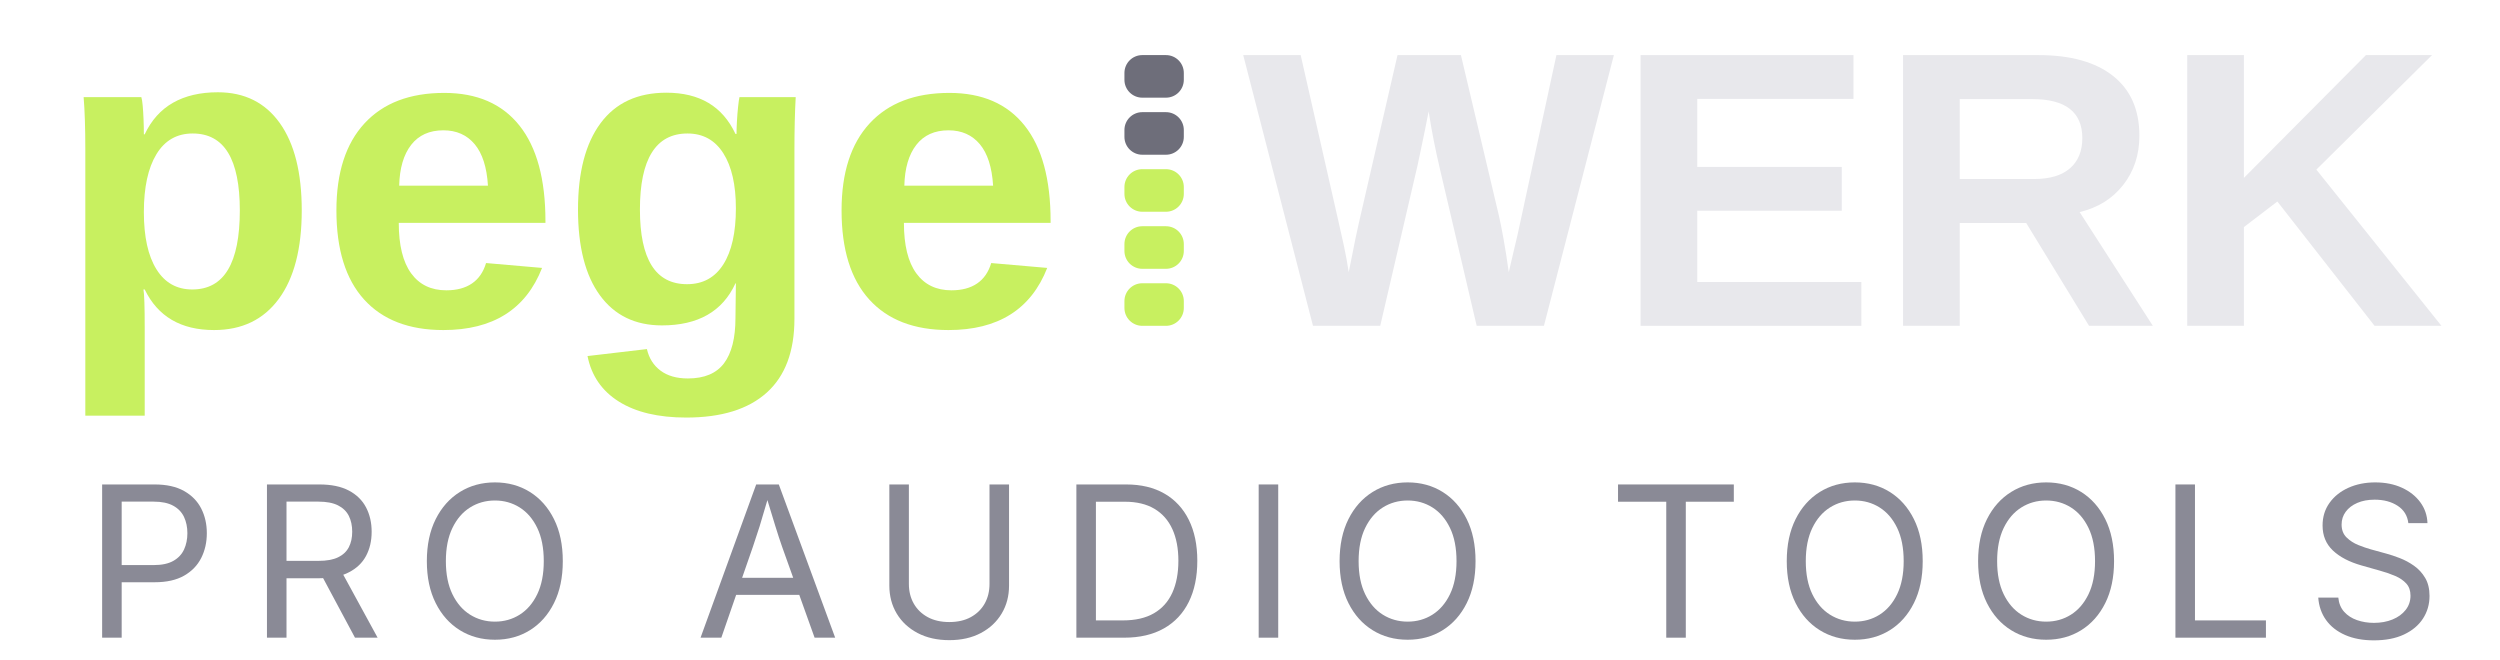
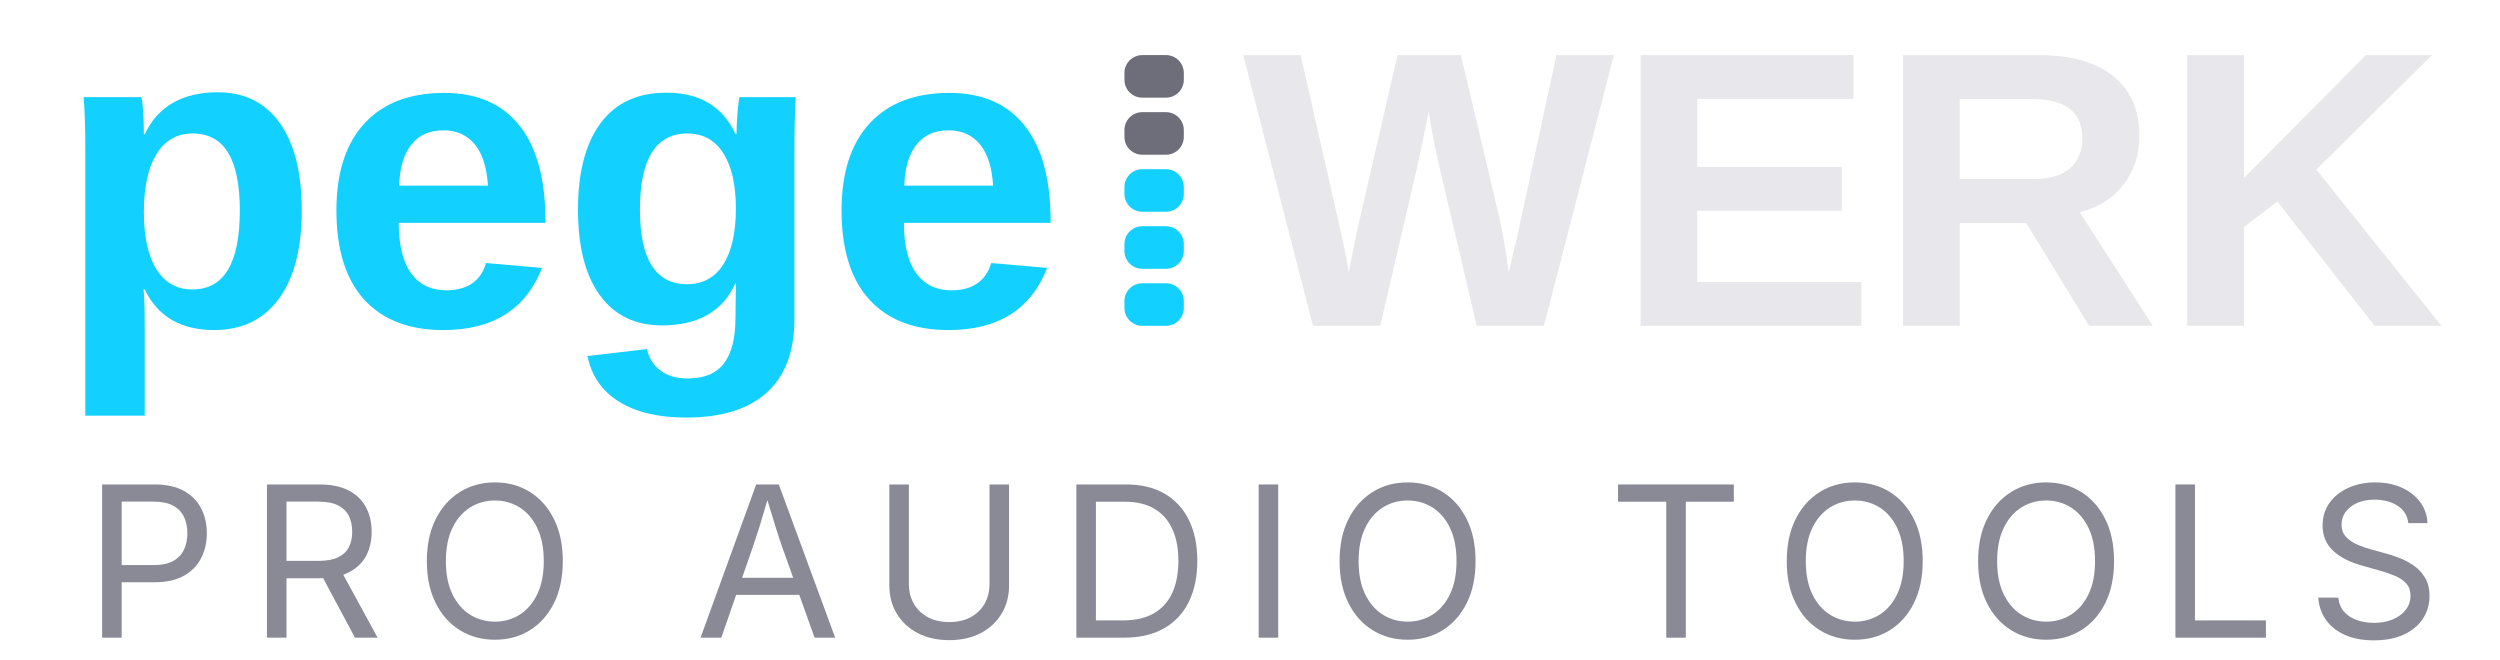
<svg xmlns="http://www.w3.org/2000/svg" viewBox="0 0 635.3 167.6" role="img" aria-label="pegelWERK, Pro Audio Tools">
  <g transform="translate(14.000,82.799) scale(0.053711,-0.053711)">
-     <path transform="translate(0.0,0)" d="M1167 546Q1167 275 1058.5 127.5Q950 -20 752 -20Q517 -20 424 172H418Q424 142 424 -10V-425H143V833Q143 910 141.0 972.0Q139 1034 135 1082H408Q412 1070 414.5 1041.5Q417 1013 418.5 977.0Q420 941 420 906H424Q471 1006 558.0 1055.5Q645 1105 770 1105Q959 1105 1063.0 959.5Q1167 814 1167 546ZM874 546Q874 728 818.5 819.0Q763 910 651 910Q539 910 479.5 812.0Q420 714 420 538Q420 363 479.5 267.5Q539 172 649 172Q762 172 818.0 265.5Q874 359 874 546Z" fill="#c8f060" />
-     <path transform="translate(1251.0,0)" d="M375 487Q375 329 433.5 248.5Q492 168 600 168Q674 168 721.5 200.5Q769 233 788 297L1053 274Q938 -20 586 -20Q342 -20 211.0 124.5Q80 269 80 546Q80 814 213.0 958.0Q346 1102 590 1102Q823 1102 946.0 947.5Q1069 793 1069 495V487ZM797 663Q789 794 734.0 859.5Q679 925 586 925Q487 925 433.5 856.0Q380 787 377 663Z" fill="#c8f060" />
-     <path transform="translate(2390.0,0)" d="M596 -434Q398 -434 277.5 -358.5Q157 -283 129 -143L410 -110Q425 -175 474.5 -212.0Q524 -249 604 -249Q721 -249 775.0 -177.0Q829 -105 829 37L831 201H829Q783 101 696.0 51.5Q609 2 481 2Q292 2 188.0 144.0Q84 286 84 550Q84 815 191.0 959.0Q298 1103 502 1103Q620 1103 701.5 1054.5Q783 1006 829 908H834Q834 932 836.0 968.0Q838 1004 841.5 1037.0Q845 1070 848 1082H1114Q1108 974 1108 832V33Q1108 -198 977.0 -316.0Q846 -434 596 -434ZM831 556Q831 723 771.5 816.5Q712 910 602 910Q490 910 433.5 820.0Q377 730 377 550Q377 374 432.5 285.5Q488 197 600 197Q712 197 771.5 290.5Q831 384 831 556Z" fill="#c8f060" />
-     <path transform="translate(3641.0,0)" d="M375 487Q375 329 433.5 248.5Q492 168 600 168Q674 168 721.5 200.5Q769 233 788 297L1053 274Q938 -20 586 -20Q342 -20 211.0 124.5Q80 269 80 546Q80 814 213.0 958.0Q346 1102 590 1102Q823 1102 946.0 947.5Q1069 793 1069 495V487ZM797 663Q789 794 734.0 859.5Q679 925 586 925Q487 925 433.5 856.0Q380 787 377 663Z" fill="#c8f060" />
+     <path transform="translate(0.0,0)" d="M1167 546Q1167 275 1058.5 127.5Q950 -20 752 -20Q517 -20 424 172H418Q424 142 424 -10V-425H143V833Q143 910 141.0 972.0Q139 1034 135 1082H408Q412 1070 414.5 1041.5Q417 1013 418.5 977.0Q420 941 420 906H424Q471 1006 558.0 1055.5Q645 1105 770 1105Q959 1105 1063.0 959.5Q1167 814 1167 546ZM874 546Q874 728 818.5 819.0Q763 910 651 910Q539 910 479.5 812.0Q420 714 420 538Q420 363 479.5 267.5Q539 172 649 172Q762 172 818.0 265.5Q874 359 874 546Z" fill="#12d0ff" />
+     <path transform="translate(1251.0,0)" d="M375 487Q375 329 433.5 248.5Q492 168 600 168Q674 168 721.5 200.5Q769 233 788 297L1053 274Q938 -20 586 -20Q342 -20 211.0 124.5Q80 269 80 546Q80 814 213.0 958.0Q346 1102 590 1102Q823 1102 946.0 947.5Q1069 793 1069 495V487ZM797 663Q789 794 734.0 859.5Q679 925 586 925Q487 925 433.5 856.0Q380 787 377 663Z" fill="#12d0ff" />
+     <path transform="translate(2390.0,0)" d="M596 -434Q398 -434 277.5 -358.5Q157 -283 129 -143L410 -110Q425 -175 474.5 -212.0Q524 -249 604 -249Q721 -249 775.0 -177.0Q829 -105 829 37L831 201H829Q783 101 696.0 51.5Q609 2 481 2Q292 2 188.0 144.0Q84 286 84 550Q84 815 191.0 959.0Q298 1103 502 1103Q620 1103 701.5 1054.5Q783 1006 829 908H834Q834 932 836.0 968.0Q838 1004 841.5 1037.0Q845 1070 848 1082H1114Q1108 974 1108 832V33Q1108 -198 977.0 -316.0Q846 -434 596 -434ZM831 556Q831 723 771.5 816.5Q712 910 602 910Q490 910 433.5 820.0Q377 730 377 550Q377 374 432.5 285.5Q488 197 600 197Q712 197 771.5 290.5Q831 384 831 556Z" fill="#12d0ff" />
+     <path transform="translate(3641.0,0)" d="M375 487Q375 329 433.5 248.5Q492 168 600 168Q674 168 721.5 200.5Q769 233 788 297L1053 274Q938 -20 586 -20Q342 -20 211.0 124.5Q80 269 80 546Q80 814 213.0 958.0Q346 1102 590 1102Q823 1102 946.0 947.5Q1069 793 1069 495V487ZM797 663Q789 794 734.0 859.5Q679 925 586 925Q487 925 433.5 856.0Q380 787 377 663Z" fill="#12d0ff" />
  </g>
  <g transform="translate(315.831,82.799) scale(0.048828,-0.048828)">
    <path transform="translate(0.0,0)" d="M909 834 715 0H365L2 1409H301L497 546Q510 491 525.5 419.0Q541 347 551 279Q561 326 569.5 370.5Q578 415 587.0 458.5Q596 502 606 545L805 1409H1135L1332 576Q1342 534 1356.5 454.0Q1371 374 1384 279Q1397 337 1408 382L1429 471Q1439 515 1451 572L1632 1409H1931L1567 0H1217L1026 815Q1009 887 994.0 962.0Q979 1037 967 1116Q959 1073 947.0 1015.0Q935 957 924.5 907.0Q914 857 909 834Z" fill="#e8e8ec" />
    <path transform="translate(1933.0,0)" d="M1286 228V0H137V1409H1245V1181H432V827H1184V599H432V228Z" fill="#e8e8ec" />
    <path transform="translate(3299.0,0)" d="M432 535V0H137V1409H841Q1093 1409 1230.0 1300.5Q1367 1192 1367 989Q1367 841 1283.0 733.5Q1199 626 1056 592L1437 0H1105L778 535ZM1070 977Q1070 1078 1005.0 1129.0Q940 1180 810 1180H432V764H818Q942 764 1006.0 820.0Q1070 876 1070 977Z" fill="#e8e8ec" />
    <path transform="translate(4778.0,0)" d="M432 514V0H137V1409H432V770L1067 1409H1411L809 813L1460 0H1112L606 647Z" fill="#e8e8ec" />
  </g>
  <rect x="285.74" y="14.00" width="15.09" height="10.82" rx="4.54" fill="#6e6e7a" />
  <rect x="285.74" y="28.50" width="15.09" height="10.82" rx="4.54" fill="#6e6e7a" />
-   <rect x="285.74" y="42.99" width="15.09" height="10.82" rx="4.54" fill="#c8f060" />
-   <rect x="285.74" y="57.49" width="15.09" height="10.82" rx="4.54" fill="#c8f060" />
-   <rect x="285.74" y="71.98" width="15.09" height="10.82" rx="4.54" fill="#c8f060" />
+   <rect x="285.74" y="42.99" width="15.09" height="10.82" rx="4.54" fill="#12d0ff" />
+   <rect x="285.74" y="57.49" width="15.09" height="10.82" rx="4.54" fill="#12d0ff" />
+   <rect x="285.74" y="71.98" width="15.09" height="10.82" rx="4.54" fill="#12d0ff" />
  <g transform="translate(21.251,162.047) scale(0.026133,-0.026133)">
    <path d="M180 0V1490H690Q864 1490 976.5 1426.5Q1089 1363 1143.5 1256.0Q1198 1149 1198.0 1016.0Q1198 883 1143.5 775.0Q1089 667 977.0 603.0Q865 539 691 539H370V0ZM370 706H682Q800 706 872.0 746.5Q944 787 976.5 857.5Q1009 928 1009.0 1016.0Q1009 1104 976.5 1173.5Q944 1243 871.5 1283.0Q799 1323 680 1323H370Z" fill="#8a8a96" />
  </g>
  <g transform="translate(63.136,162.047) scale(0.026133,-0.026133)">
    <path d="M180 0V1490H690Q864 1490 976.5 1430.5Q1089 1371 1143.5 1267.0Q1198 1163 1198.0 1030.0Q1198 897 1143.5 795.0Q1089 693 977 636Q951 622 922 612L1256 0H1036L726 579Q709 578 691 578H370V0ZM370 747H682Q800 747 871.5 781.5Q943 816 976.0 879.5Q1009 943 1009 1030Q1009 1119 976.0 1184.5Q943 1250 871.0 1286.5Q799 1323 680 1323H370Z" fill="#8a8a96" />
  </g>
  <g transform="translate(105.282,162.047) scale(0.026133,-0.026133)">
    <path d="M784 -20Q593 -20 443.5 72.5Q294 165 208.0 336.5Q122 508 122 744Q122 981 208.0 1152.5Q294 1324 443.5 1417.0Q593 1510 784 1510Q975 1510 1124.0 1417.0Q1273 1324 1358.5 1152.5Q1444 981 1444 744Q1444 508 1358.5 336.5Q1273 165 1124.0 72.5Q975 -20 784 -20ZM784 156Q917 156 1024.5 223.5Q1132 291 1195.5 422.5Q1259 554 1259 744Q1259 936 1195.5 1067.5Q1132 1199 1024.5 1266.5Q917 1334 784 1334Q650 1334 542.0 1266.0Q434 1198 370.5 1066.5Q307 935 307 744Q307 554 370.5 423.0Q434 292 542.0 224.0Q650 156 784 156Z" fill="#8a8a96" />
  </g>
  <g transform="translate(176.666,162.047) scale(0.026133,-0.026133)">
    <path d="M52 0 593 1490H813L1361 0H1161L1012 416H398L254 0ZM953 582 845 884Q816 966 778 1089Q746 1190 702 1338Q659 1188 627 1085Q587 960 561 884L456 582Z" fill="#8a8a96" />
  </g>
  <g transform="translate(221.295,162.047) scale(0.026133,-0.026133)">
    <path d="M763 -24Q587 -24 455.5 45.0Q324 114 252.0 234.0Q180 354 180 507V1490H370V522Q370 415 417.5 331.5Q465 248 553.0 200.0Q641 152 763 152Q885 152 972.5 200.0Q1060 248 1107.0 331.5Q1154 415 1154 522V1490H1344V507Q1344 354 1272.0 234.0Q1200 114 1069.5 45.0Q939 -24 763 -24Z" fill="#8a8a96" />
  </g>
  <g transform="translate(268.824,162.047) scale(0.026133,-0.026133)">
    <path d="M645 0H180V1490H664Q882 1490 1036.5 1401.0Q1191 1312 1273.5 1145.5Q1356 979 1356 748Q1356 515 1273.0 347.5Q1190 180 1031.0 90.0Q872 0 645 0ZM370 168H633Q815 168 934.5 237.5Q1054 307 1113.0 437.0Q1172 567 1172 748Q1172 927 1113.5 1055.5Q1055 1184 939.5 1253.0Q824 1322 651 1322H370Z" fill="#8a8a96" />
  </g>
  <g transform="translate(315.152,162.047) scale(0.026133,-0.026133)">
    <path d="M370 1490V0H180V1490Z" fill="#8a8a96" />
  </g>
  <g transform="translate(337.229,162.047) scale(0.026133,-0.026133)">
    <path d="M784 -20Q593 -20 443.5 72.5Q294 165 208.0 336.5Q122 508 122 744Q122 981 208.0 1152.5Q294 1324 443.5 1417.0Q593 1510 784 1510Q975 1510 1124.0 1417.0Q1273 1324 1358.5 1152.5Q1444 981 1444 744Q1444 508 1358.5 336.5Q1273 165 1124.0 72.5Q975 -20 784 -20ZM784 156Q917 156 1024.5 223.5Q1132 291 1195.5 422.5Q1259 554 1259 744Q1259 936 1195.5 1067.5Q1132 1199 1024.5 1266.5Q917 1334 784 1334Q650 1334 542.0 1266.0Q434 1198 370.5 1066.5Q307 935 307 744Q307 554 370.5 423.0Q434 292 542.0 224.0Q650 156 784 156Z" fill="#8a8a96" />
  </g>
  <g transform="translate(408.612,162.047) scale(0.026133,-0.026133)">
    <path d="M98 1322V1490H1224V1322H757V0H567V1322Z" fill="#8a8a96" />
  </g>
  <g transform="translate(450.863,162.047) scale(0.026133,-0.026133)">
    <path d="M784 -20Q593 -20 443.5 72.5Q294 165 208.0 336.5Q122 508 122 744Q122 981 208.0 1152.5Q294 1324 443.5 1417.0Q593 1510 784 1510Q975 1510 1124.0 1417.0Q1273 1324 1358.5 1152.5Q1444 981 1444 744Q1444 508 1358.5 336.5Q1273 165 1124.0 72.5Q975 -20 784 -20ZM784 156Q917 156 1024.5 223.5Q1132 291 1195.5 422.5Q1259 554 1259 744Q1259 936 1195.5 1067.5Q1132 1199 1024.5 1266.5Q917 1334 784 1334Q650 1334 542.0 1266.0Q434 1198 370.5 1066.5Q307 935 307 744Q307 554 370.5 423.0Q434 292 542.0 224.0Q650 156 784 156Z" fill="#8a8a96" />
  </g>
  <g transform="translate(499.490,162.047) scale(0.026133,-0.026133)">
    <path d="M784 -20Q593 -20 443.5 72.5Q294 165 208.0 336.5Q122 508 122 744Q122 981 208.0 1152.5Q294 1324 443.5 1417.0Q593 1510 784 1510Q975 1510 1124.0 1417.0Q1273 1324 1358.5 1152.5Q1444 981 1444 744Q1444 508 1358.5 336.5Q1273 165 1124.0 72.5Q975 -20 784 -20ZM784 156Q917 156 1024.5 223.5Q1132 291 1195.5 422.5Q1259 554 1259 744Q1259 936 1195.5 1067.5Q1132 1199 1024.5 1266.5Q917 1334 784 1334Q650 1334 542.0 1266.0Q434 1198 370.5 1066.5Q307 935 307 744Q307 554 370.5 423.0Q434 292 542.0 224.0Q650 156 784 156Z" fill="#8a8a96" />
  </g>
  <g transform="translate(548.117,162.047) scale(0.026133,-0.026133)">
    <path d="M180 0V1490H370V168H1060V0Z" fill="#8a8a96" />
  </g>
  <g transform="translate(586.083,162.047) scale(0.026133,-0.026133)">
    <path d="M657 -26Q496 -26 377.5 26.0Q259 78 192.0 171.5Q125 265 116 390H311Q319 306 368.0 251.5Q417 197 493.5 170.5Q570 144 657 144Q758 144 838.5 177.0Q919 210 966.0 270.0Q1013 330 1013 409Q1013 481 972.5 526.0Q932 571 865.0 600.0Q798 629 718 651L538 702Q358 753 258.0 848.0Q158 943 158 1091Q158 1217 226.0 1311.5Q294 1406 410.0 1458.0Q526 1510 670 1510Q817 1510 930.0 1458.0Q1043 1406 1108.5 1316.5Q1174 1227 1178 1114H992Q979 1223 888.0 1282.5Q797 1342 664 1342Q568 1342 495.5 1310.5Q423 1279 383.0 1224.5Q343 1170 343 1100Q343 1022 391.5 974.5Q440 927 506.5 900.5Q573 874 627 859L776 818Q836 802 908.5 774.0Q981 746 1047.0 699.5Q1113 653 1155.5 581.5Q1198 510 1198 406Q1198 284 1134.5 186.0Q1071 88 950.0 31.0Q829 -26 657 -26Z" fill="#8a8a96" />
  </g>
</svg>
